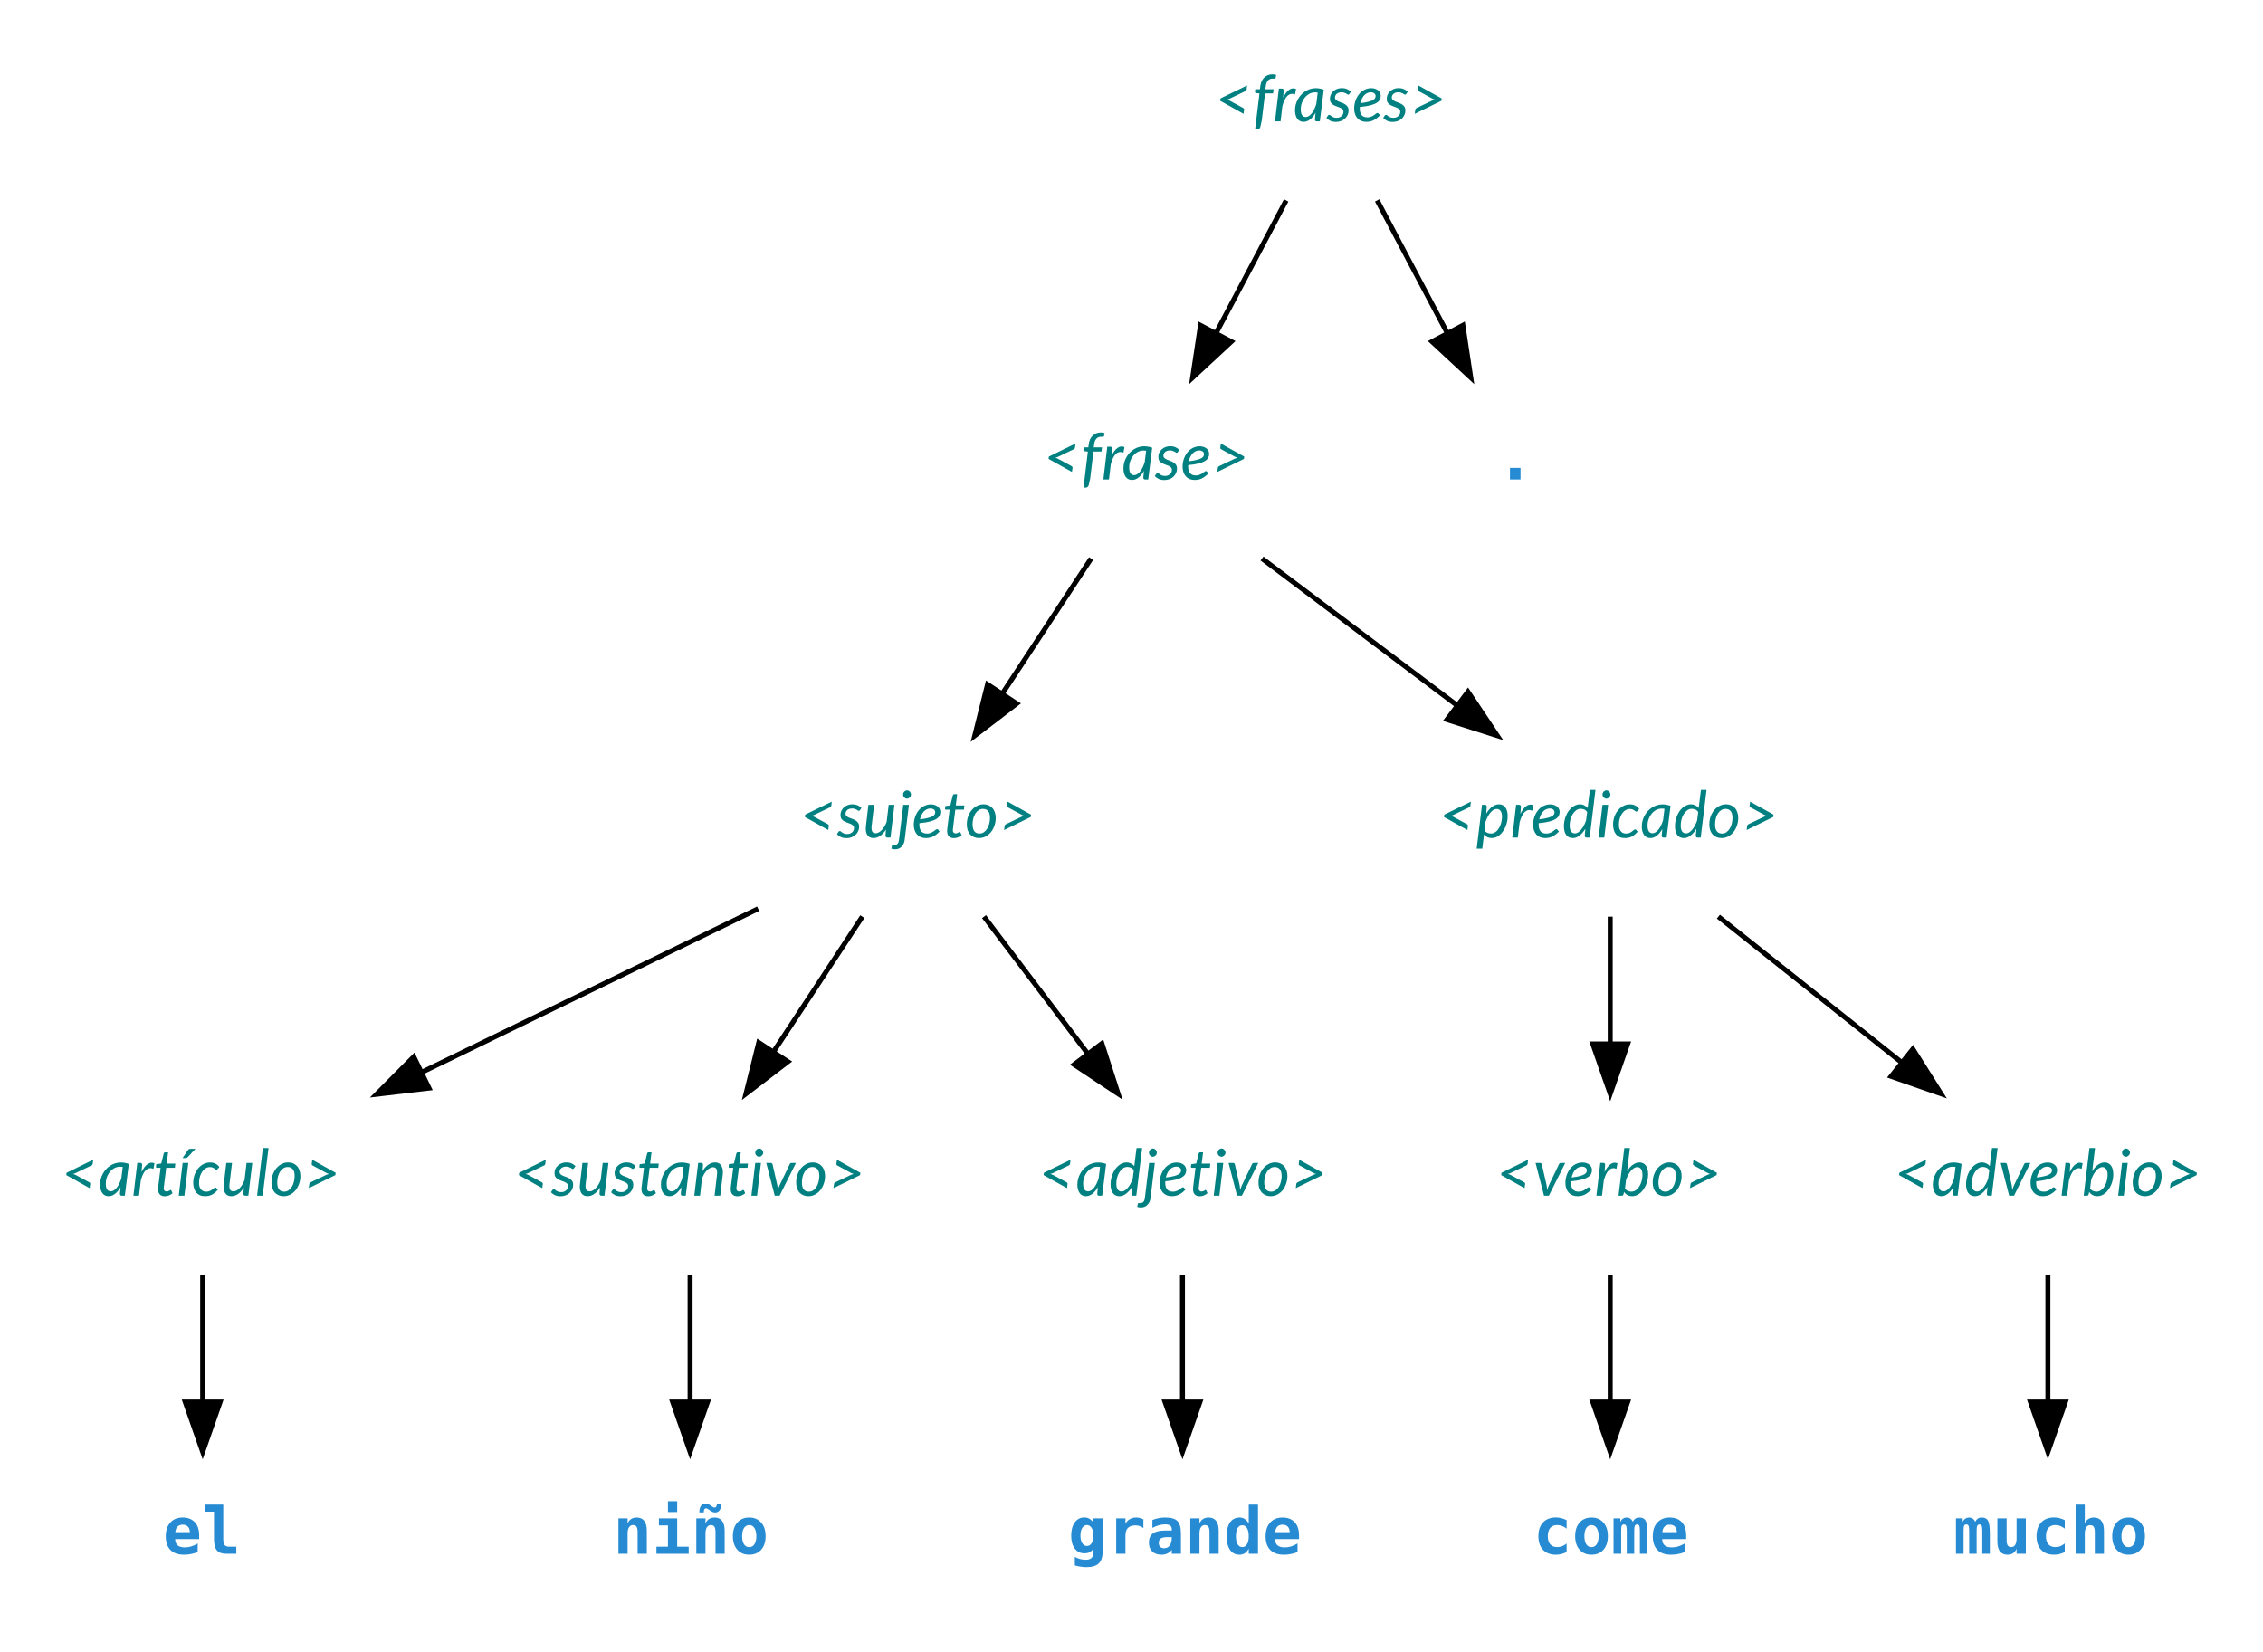
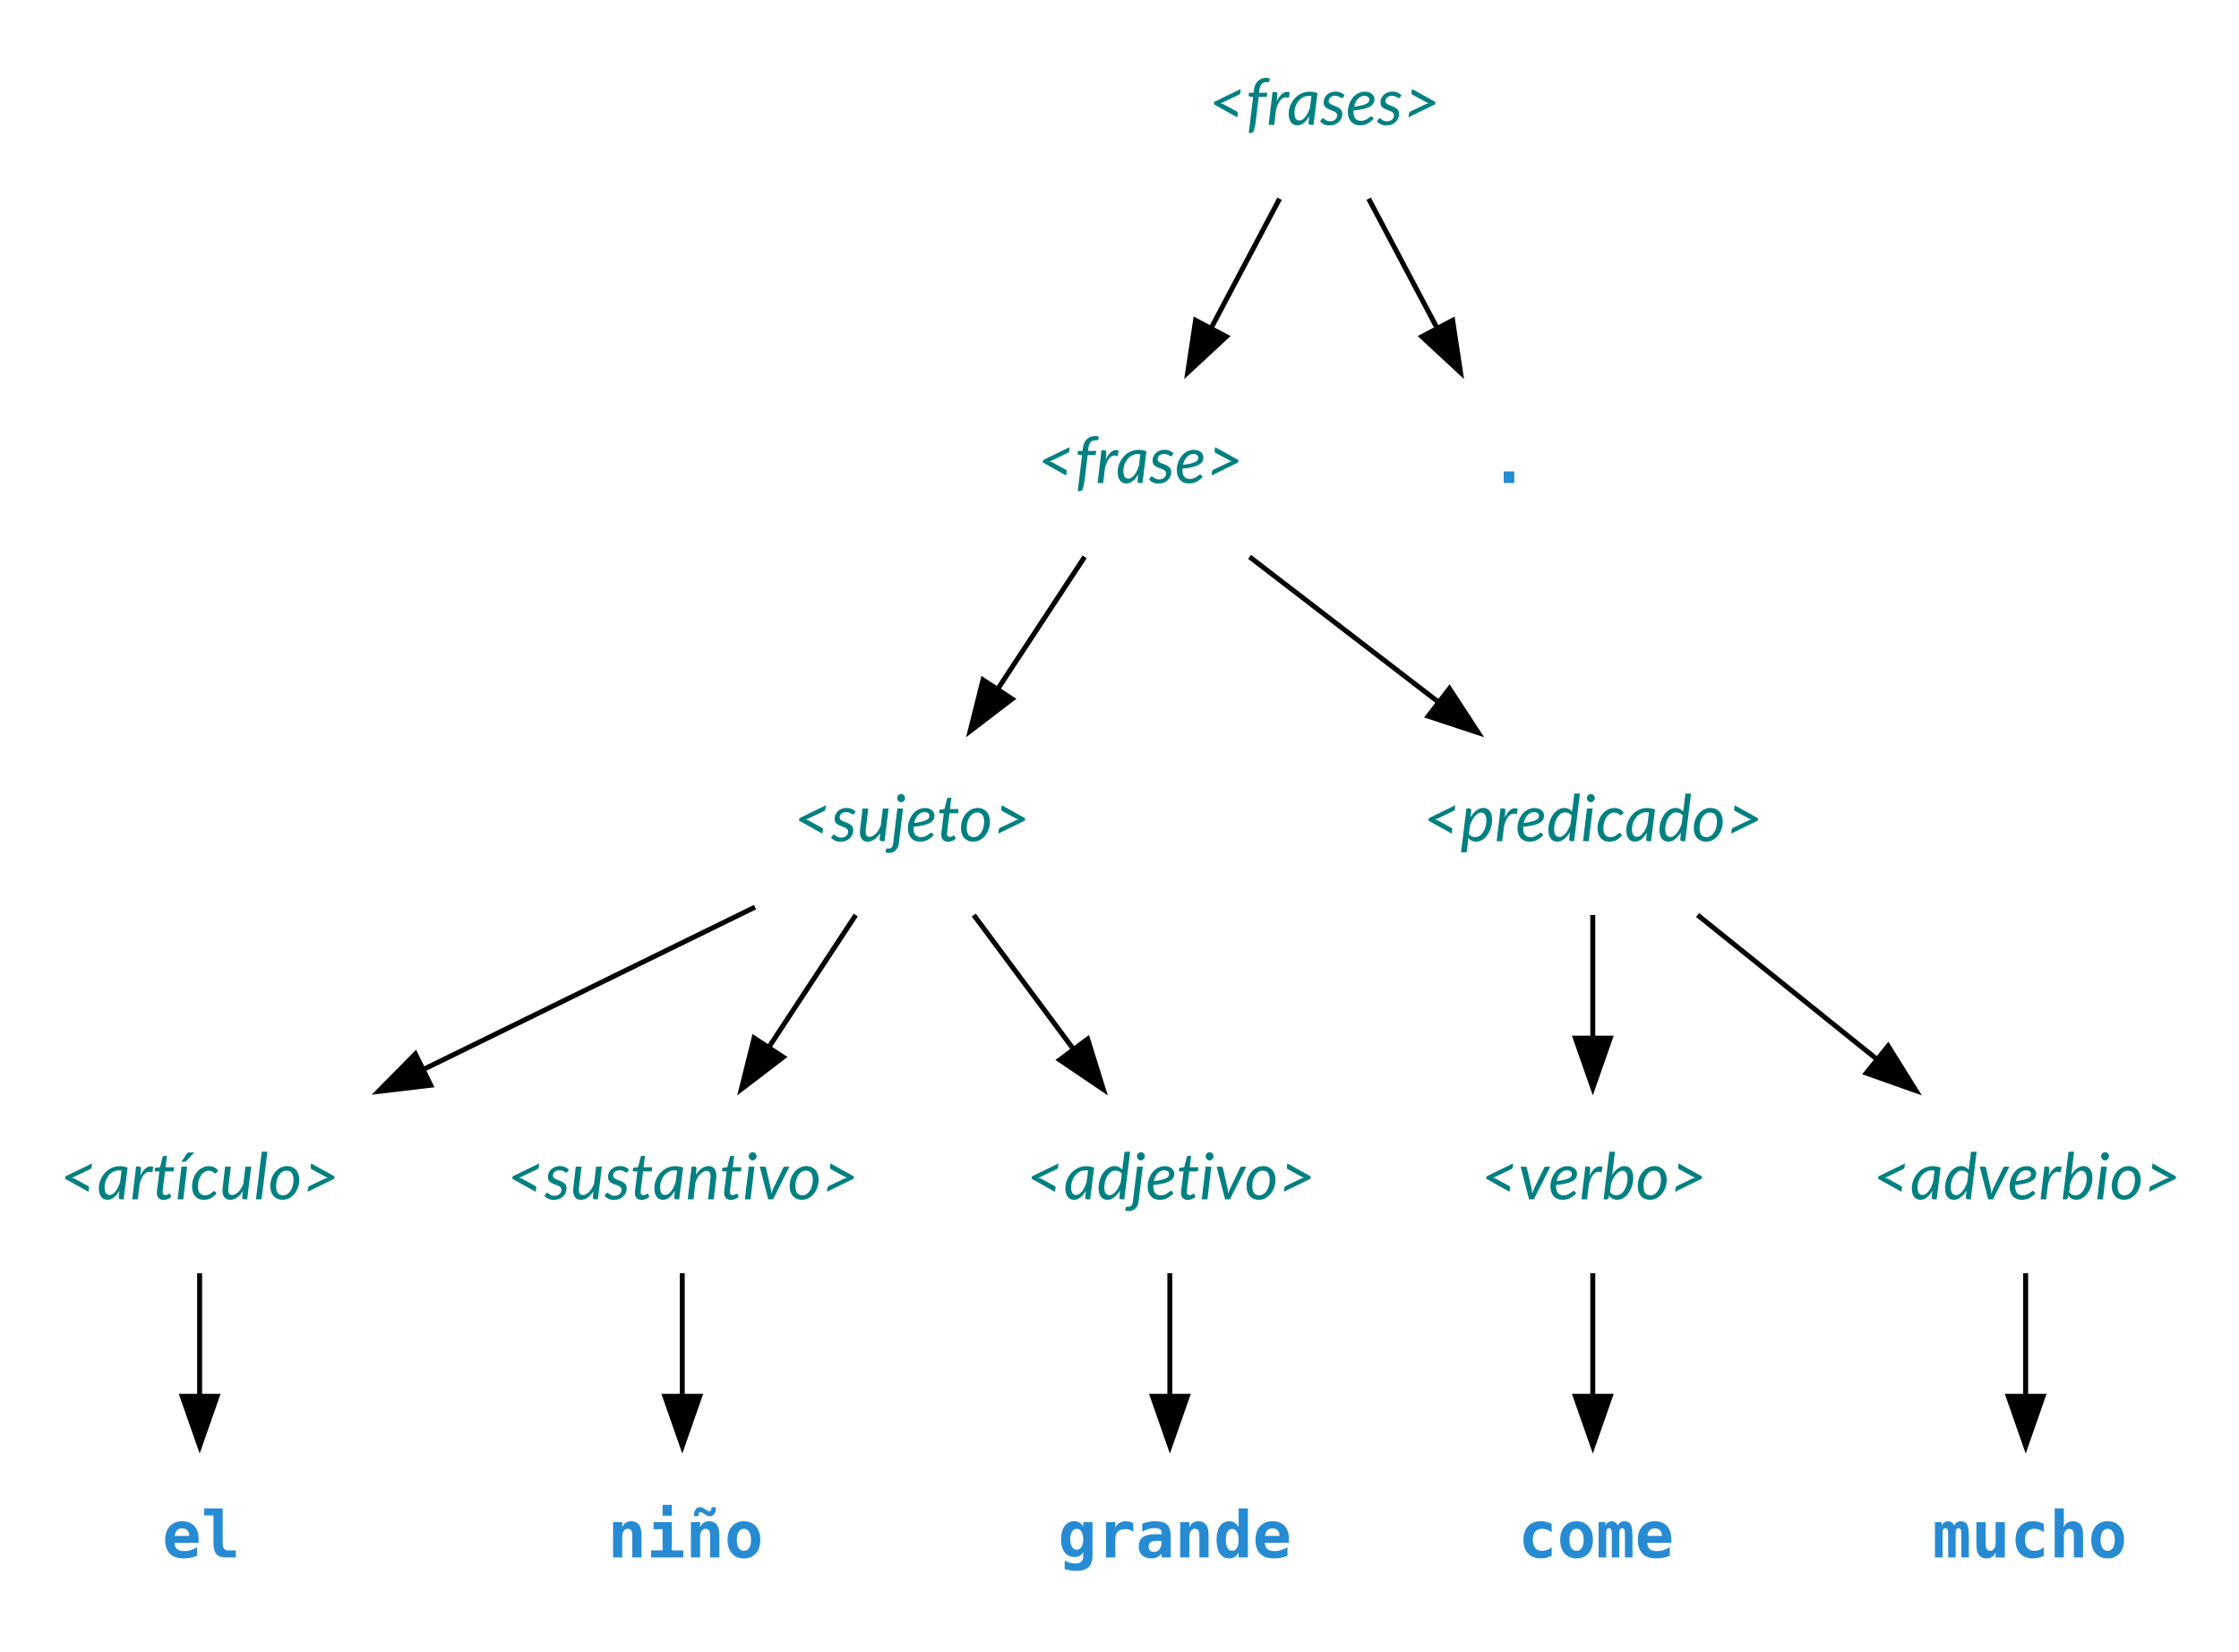
- <svg xmlns="http://www.w3.org/2000/svg" width="455pt" height="332pt" viewBox="0.00 0.00 454.50 332.00">
+ <svg xmlns="http://www.w3.org/2000/svg" width="450pt" height="332pt" viewBox="0.00 0.00 450.00 332.00">
  <g id="graph0" class="graph" transform="scale(1 1) rotate(0) translate(4 328)">
    <g id="node1" class="node">
-       <polygon fill="transparent" stroke="transparent" points="295,-324 232,-324 232,-288 295,-288 295,-324" />
-       <text text-anchor="start" x="240" y="-303.6" font-family="Lato" font-style="italic" font-size="13.00" fill="teal">&lt;frases&gt;</text>
+       <polygon fill="none" stroke="none" points="293.38,-324 230.88,-324 230.88,-288 293.38,-288 293.38,-324" />
+       <text xml:space="preserve" text-anchor="start" x="238.88" y="-302.9" font-family="Lato" font-style="italic" font-size="13.00" fill="teal">&lt;frases&gt;</text>
    </g>
    <g id="node2" class="node">
-       <polygon fill="transparent" stroke="transparent" points="255.5,-252 197.5,-252 197.5,-216 255.5,-216 255.5,-252" />
-       <text text-anchor="start" x="205.5" y="-231.6" font-family="Lato" font-style="italic" font-size="13.00" fill="teal">&lt;frase&gt;</text>
+       <polygon fill="none" stroke="none" points="253.75,-252 196.5,-252 196.5,-216 253.75,-216 253.75,-252" />
+       <text xml:space="preserve" text-anchor="start" x="204.5" y="-230.9" font-family="Lato" font-style="italic" font-size="13.00" fill="teal">&lt;frase&gt;</text>
    </g>
    <g id="edge1" class="edge">
-       <path fill="none" stroke="black" d="M254.35,-287.7C250.1,-279.64 244.94,-269.89 240.23,-260.98" />
-       <polygon fill="black" stroke="black" points="243.31,-259.31 235.54,-252.1 237.12,-262.58 243.31,-259.31" />
+       <path fill="none" stroke="black" d="M253.17,-288.05C248.99,-280.14 243.91,-270.54 239.23,-261.69" />
+       <polygon fill="black" stroke="black" points="242.47,-260.33 234.71,-253.13 236.29,-263.6 242.47,-260.33" />
    </g>
    <g id="node10" class="node">
-       <polygon fill="transparent" stroke="transparent" points="327.5,-252 273.5,-252 273.5,-216 327.5,-216 327.5,-252" />
-       <text text-anchor="start" x="296.5" y="-231.6" font-family="monospace" font-weight="bold" font-size="13.00" fill="#268bd2">.</text>
+       <polygon fill="none" stroke="none" points="326.12,-252 272.12,-252 272.12,-216 326.12,-216 326.12,-252" />
+       <text xml:space="preserve" text-anchor="start" x="295.38" y="-230.9" font-family="monospace" font-weight="bold" font-size="13.00" fill="#268bd2">.</text>
    </g>
    <g id="edge2" class="edge">
-       <path fill="none" stroke="black" d="M272.65,-287.7C276.9,-279.64 282.06,-269.89 286.77,-260.98" />
-       <polygon fill="black" stroke="black" points="289.88,-262.58 291.46,-252.1 283.69,-259.31 289.88,-262.58" />
+       <path fill="none" stroke="black" d="M271.08,-288.05C275.26,-280.14 280.34,-270.54 285.02,-261.69" />
+       <polygon fill="black" stroke="black" points="287.96,-263.6 289.54,-253.13 281.78,-260.33 287.96,-263.6" />
    </g>
    <g id="node3" class="node">
-       <polygon fill="transparent" stroke="transparent" points="212.5,-180 148.5,-180 148.5,-144 212.5,-144 212.5,-180" />
-       <text text-anchor="start" x="156.5" y="-159.6" font-family="Lato" font-style="italic" font-size="13.00" fill="teal">&lt;sujeto&gt;</text>
+       <polygon fill="none" stroke="none" points="210.75,-180 147.5,-180 147.5,-144 210.75,-144 210.75,-180" />
+       <text xml:space="preserve" text-anchor="start" x="155.5" y="-158.9" font-family="Lato" font-style="italic" font-size="13.00" fill="teal">&lt;sujeto&gt;</text>
    </g>
    <g id="edge3" class="edge">
-       <path fill="none" stroke="black" d="M215.13,-215.7C209.78,-207.56 203.3,-197.69 197.39,-188.7" />
-       <polygon fill="black" stroke="black" points="200.16,-186.54 191.74,-180.1 194.31,-190.38 200.16,-186.54" />
+       <path fill="none" stroke="black" d="M213.99,-216.05C208.73,-208.06 202.34,-198.33 196.47,-189.4" />
+       <polygon fill="black" stroke="black" points="199.41,-187.49 190.99,-181.05 193.56,-191.33 199.41,-187.49" />
    </g>
    <g id="node4" class="node">
-       <polygon fill="transparent" stroke="transparent" points="362,-180 277,-180 277,-144 362,-144 362,-180" />
-       <text text-anchor="start" x="285" y="-159.6" font-family="Lato" font-style="italic" font-size="13.00" fill="teal">&lt;predicado&gt;</text>
+       <polygon fill="none" stroke="none" points="358.25,-180 274,-180 274,-144 358.25,-144 358.25,-180" />
+       <text xml:space="preserve" text-anchor="start" x="282" y="-158.9" font-family="Lato" font-style="italic" font-size="13.00" fill="teal">&lt;predicado&gt;</text>
    </g>
    <g id="edge4" class="edge">
-       <path fill="none" stroke="black" d="M249.49,-215.7C261.31,-206.8 275.89,-195.82 288.68,-186.2" />
-       <polygon fill="black" stroke="black" points="290.89,-188.91 296.78,-180.1 286.68,-183.32 290.89,-188.91" />
+       <path fill="none" stroke="black" d="M247.15,-216.05C258.67,-207.2 272.94,-196.22 285.51,-186.55" />
+       <polygon fill="black" stroke="black" points="287.31,-189.58 293.1,-180.71 283.04,-184.03 287.31,-189.58" />
    </g>
    <g id="node5" class="node">
-       <polygon fill="transparent" stroke="transparent" points="73,-108 0,-108 0,-72 73,-72 73,-108" />
-       <text text-anchor="start" x="8" y="-87.6" font-family="Lato" font-style="italic" font-size="13.00" fill="teal">&lt;artículo&gt;</text>
+       <polygon fill="none" stroke="none" points="72.25,-108 0,-108 0,-72 72.25,-72 72.25,-108" />
+       <text xml:space="preserve" text-anchor="start" x="8" y="-86.9" font-family="Lato" font-style="italic" font-size="13.00" fill="teal">&lt;artículo&gt;</text>
    </g>
    <g id="edge5" class="edge">
-       <path fill="none" stroke="black" d="M148.18,-145.29C128.23,-135.59 102.36,-123.02 80.55,-112.41" />
-       <polygon fill="black" stroke="black" points="82,-109.23 71.48,-108 78.94,-115.52 82,-109.23" />
+       <path fill="none" stroke="black" d="M147.74,-145.64C128.17,-136.06 102.67,-123.58 80.99,-112.96" />
+       <polygon fill="black" stroke="black" points="82.57,-109.84 72.05,-108.59 79.49,-116.13 82.57,-109.84" />
    </g>
    <g id="node6" class="node">
-       <polygon fill="transparent" stroke="transparent" points="178,-108 91,-108 91,-72 178,-72 178,-108" />
-       <text text-anchor="start" x="99" y="-87.6" font-family="Lato" font-style="italic" font-size="13.00" fill="teal">&lt;sustantivo&gt;</text>
+       <polygon fill="none" stroke="none" points="176.38,-108 89.88,-108 89.88,-72 176.38,-72 176.38,-108" />
+       <text xml:space="preserve" text-anchor="start" x="97.88" y="-86.9" font-family="Lato" font-style="italic" font-size="13.00" fill="teal">&lt;sustantivo&gt;</text>
    </g>
    <g id="edge6" class="edge">
-       <path fill="none" stroke="black" d="M169.13,-143.7C163.78,-135.56 157.3,-125.69 151.39,-116.7" />
-       <polygon fill="black" stroke="black" points="154.16,-114.54 145.74,-108.1 148.31,-118.38 154.16,-114.54" />
+       <path fill="none" stroke="black" d="M167.99,-144.05C162.73,-136.06 156.34,-126.33 150.47,-117.4" />
+       <polygon fill="black" stroke="black" points="153.41,-115.49 144.99,-109.05 147.56,-119.33 153.41,-115.49" />
    </g>
    <g id="node7" class="node">
-       <polygon fill="transparent" stroke="transparent" points="270.5,-108 196.5,-108 196.5,-72 270.5,-72 270.5,-108" />
-       <text text-anchor="start" x="204.5" y="-87.6" font-family="Lato" font-style="italic" font-size="13.00" fill="teal">&lt;adjetivo&gt;</text>
+       <polygon fill="none" stroke="none" points="268,-108 194.25,-108 194.25,-72 268,-72 268,-108" />
+       <text xml:space="preserve" text-anchor="start" x="202.25" y="-86.9" font-family="Lato" font-style="italic" font-size="13.00" fill="teal">&lt;adjetivo&gt;</text>
    </g>
    <g id="edge7" class="edge">
-       <path fill="none" stroke="black" d="M193.6,-143.7C199.89,-135.39 207.55,-125.28 214.46,-116.14" />
-       <polygon fill="black" stroke="black" points="217.3,-118.19 220.55,-108.1 211.72,-113.96 217.3,-118.19" />
+       <path fill="none" stroke="black" d="M191.71,-144.05C197.78,-135.89 205.19,-125.91 211.94,-116.82" />
+       <polygon fill="black" stroke="black" points="214.6,-119.12 217.75,-109 208.98,-114.94 214.6,-119.12" />
    </g>
    <g id="node8" class="node">
-       <polygon fill="transparent" stroke="transparent" points="350.5,-108 288.5,-108 288.5,-72 350.5,-72 350.5,-108" />
-       <text text-anchor="start" x="296.5" y="-87.6" font-family="Lato" font-style="italic" font-size="13.00" fill="teal">&lt;verbo&gt;</text>
+       <polygon fill="none" stroke="none" points="346.62,-108 285.62,-108 285.62,-72 346.62,-72 346.62,-108" />
+       <text xml:space="preserve" text-anchor="start" x="293.62" y="-86.9" font-family="Lato" font-style="italic" font-size="13.00" fill="teal">&lt;verbo&gt;</text>
    </g>
    <g id="edge11" class="edge">
-       <path fill="none" stroke="black" d="M319.5,-143.7C319.5,-135.98 319.5,-126.71 319.5,-118.11" />
-       <polygon fill="black" stroke="black" points="323,-118.1 319.5,-108.1 316,-118.1 323,-118.1" />
+       <path fill="none" stroke="black" d="M316.12,-144.05C316.12,-136.57 316.12,-127.58 316.12,-119.14" />
+       <polygon fill="black" stroke="black" points="319.63,-119.3 316.13,-109.3 312.63,-119.3 319.63,-119.3" />
    </g>
    <g id="node9" class="node">
-       <polygon fill="transparent" stroke="transparent" points="446.5,-108 368.5,-108 368.5,-72 446.5,-72 446.5,-108" />
-       <text text-anchor="start" x="376.5" y="-87.6" font-family="Lato" font-style="italic" font-size="13.00" fill="teal">&lt;adverbio&gt;</text>
+       <polygon fill="none" stroke="none" points="441.88,-108 364.38,-108 364.38,-72 441.88,-72 441.88,-108" />
+       <text xml:space="preserve" text-anchor="start" x="372.38" y="-86.9" font-family="Lato" font-style="italic" font-size="13.00" fill="teal">&lt;adverbio&gt;</text>
    </g>
    <g id="edge12" class="edge">
-       <path fill="none" stroke="black" d="M341.25,-143.7C352.34,-134.88 365.97,-124.03 377.99,-114.47" />
-       <polygon fill="black" stroke="black" points="380.35,-117.07 386,-108.1 375.99,-111.59 380.35,-117.07" />
+       <path fill="none" stroke="black" d="M337.19,-144.05C348.09,-135.28 361.57,-124.43 373.51,-114.83" />
+       <polygon fill="black" stroke="black" points="375.48,-117.73 381.08,-108.74 371.09,-112.28 375.48,-117.73" />
    </g>
    <g id="node11" class="node">
-       <polygon fill="transparent" stroke="transparent" points="63.5,-36 9.5,-36 9.5,0 63.5,0 63.5,-36" />
-       <text text-anchor="start" x="28.5" y="-15.6" font-family="monospace" font-weight="bold" font-size="13.00" fill="#268bd2">el</text>
+       <polygon fill="none" stroke="none" points="63.12,-36 9.12,-36 9.12,0 63.12,0 63.12,-36" />
+       <text xml:space="preserve" text-anchor="start" x="28.62" y="-14.9" font-family="monospace" font-weight="bold" font-size="13.00" fill="#268bd2">el</text>
    </g>
    <g id="edge8" class="edge">
-       <path fill="none" stroke="black" d="M36.5,-71.7C36.5,-63.98 36.5,-54.71 36.5,-46.11" />
-       <polygon fill="black" stroke="black" points="40,-46.1 36.5,-36.1 33,-46.1 40,-46.1" />
+       <path fill="none" stroke="black" d="M36.12,-72.05C36.12,-64.57 36.12,-55.58 36.12,-47.14" />
+       <polygon fill="black" stroke="black" points="39.63,-47.3 36.13,-37.3 32.63,-47.3 39.63,-47.3" />
    </g>
    <g id="node12" class="node">
-       <polygon fill="transparent" stroke="transparent" points="161.5,-36 107.5,-36 107.5,0 161.5,0 161.5,-36" />
-       <text text-anchor="start" x="119" y="-15.6" font-family="monospace" font-weight="bold" font-size="13.00" fill="#268bd2">niño</text>
+       <polygon fill="none" stroke="none" points="160.12,-36 106.12,-36 106.12,0 160.12,0 160.12,-36" />
+       <text xml:space="preserve" text-anchor="start" x="118.12" y="-14.9" font-family="monospace" font-weight="bold" font-size="13.00" fill="#268bd2">niño</text>
    </g>
    <g id="edge9" class="edge">
-       <path fill="none" stroke="black" d="M134.5,-71.7C134.5,-63.98 134.5,-54.71 134.5,-46.11" />
-       <polygon fill="black" stroke="black" points="138,-46.1 134.5,-36.1 131,-46.1 138,-46.1" />
+       <path fill="none" stroke="black" d="M133.12,-72.05C133.12,-64.57 133.12,-55.58 133.12,-47.14" />
+       <polygon fill="black" stroke="black" points="136.63,-47.3 133.13,-37.3 129.63,-47.3 136.63,-47.3" />
    </g>
    <g id="node13" class="node">
-       <polygon fill="transparent" stroke="transparent" points="264.5,-36 202.5,-36 202.5,0 264.5,0 264.5,-36" />
-       <text text-anchor="start" x="210.5" y="-15.6" font-family="monospace" font-weight="bold" font-size="13.00" fill="#268bd2">grande</text>
+       <polygon fill="none" stroke="none" points="261.62,-36 200.62,-36 200.62,0 261.62,0 261.62,-36" />
+       <text xml:space="preserve" text-anchor="start" x="208.62" y="-14.9" font-family="monospace" font-weight="bold" font-size="13.00" fill="#268bd2">grande</text>
    </g>
    <g id="edge10" class="edge">
-       <path fill="none" stroke="black" d="M233.5,-71.7C233.5,-63.98 233.5,-54.71 233.5,-46.11" />
-       <polygon fill="black" stroke="black" points="237,-46.1 233.5,-36.1 230,-46.1 237,-46.1" />
+       <path fill="none" stroke="black" d="M231.12,-72.05C231.12,-64.57 231.12,-55.58 231.12,-47.14" />
+       <polygon fill="black" stroke="black" points="234.63,-47.3 231.13,-37.3 227.63,-47.3 234.63,-47.3" />
    </g>
    <g id="node14" class="node">
-       <polygon fill="transparent" stroke="transparent" points="346.5,-36 292.5,-36 292.5,0 346.5,0 346.5,-36" />
-       <text text-anchor="start" x="304" y="-15.6" font-family="monospace" font-weight="bold" font-size="13.00" fill="#268bd2">come</text>
+       <polygon fill="none" stroke="none" points="343.12,-36 289.12,-36 289.12,0 343.12,0 343.12,-36" />
+       <text xml:space="preserve" text-anchor="start" x="301.12" y="-14.9" font-family="monospace" font-weight="bold" font-size="13.00" fill="#268bd2">come</text>
    </g>
    <g id="edge13" class="edge">
-       <path fill="none" stroke="black" d="M319.5,-71.7C319.5,-63.98 319.5,-54.71 319.5,-46.11" />
-       <polygon fill="black" stroke="black" points="323,-46.1 319.5,-36.1 316,-46.1 323,-46.1" />
+       <path fill="none" stroke="black" d="M316.12,-72.05C316.12,-64.57 316.12,-55.58 316.12,-47.14" />
+       <polygon fill="black" stroke="black" points="319.63,-47.3 316.13,-37.3 312.63,-47.3 319.63,-47.3" />
    </g>
    <g id="node15" class="node">
-       <polygon fill="transparent" stroke="transparent" points="434.5,-36 380.5,-36 380.5,0 434.5,0 434.5,-36" />
-       <text text-anchor="start" x="388.5" y="-15.6" font-family="monospace" font-weight="bold" font-size="13.00" fill="#268bd2">mucho</text>
+       <polygon fill="none" stroke="none" points="430.12,-36 376.12,-36 376.12,0 430.12,0 430.12,-36" />
+       <text xml:space="preserve" text-anchor="start" x="384.38" y="-14.9" font-family="monospace" font-weight="bold" font-size="13.00" fill="#268bd2">mucho</text>
    </g>
    <g id="edge14" class="edge">
-       <path fill="none" stroke="black" d="M407.5,-71.7C407.5,-63.98 407.5,-54.71 407.5,-46.11" />
-       <polygon fill="black" stroke="black" points="411,-46.1 407.5,-36.1 404,-46.1 411,-46.1" />
+       <path fill="none" stroke="black" d="M403.12,-72.05C403.12,-64.57 403.12,-55.58 403.12,-47.14" />
+       <polygon fill="black" stroke="black" points="406.63,-47.3 403.13,-37.3 399.63,-47.3 406.63,-47.3" />
    </g>
  </g>
</svg>
